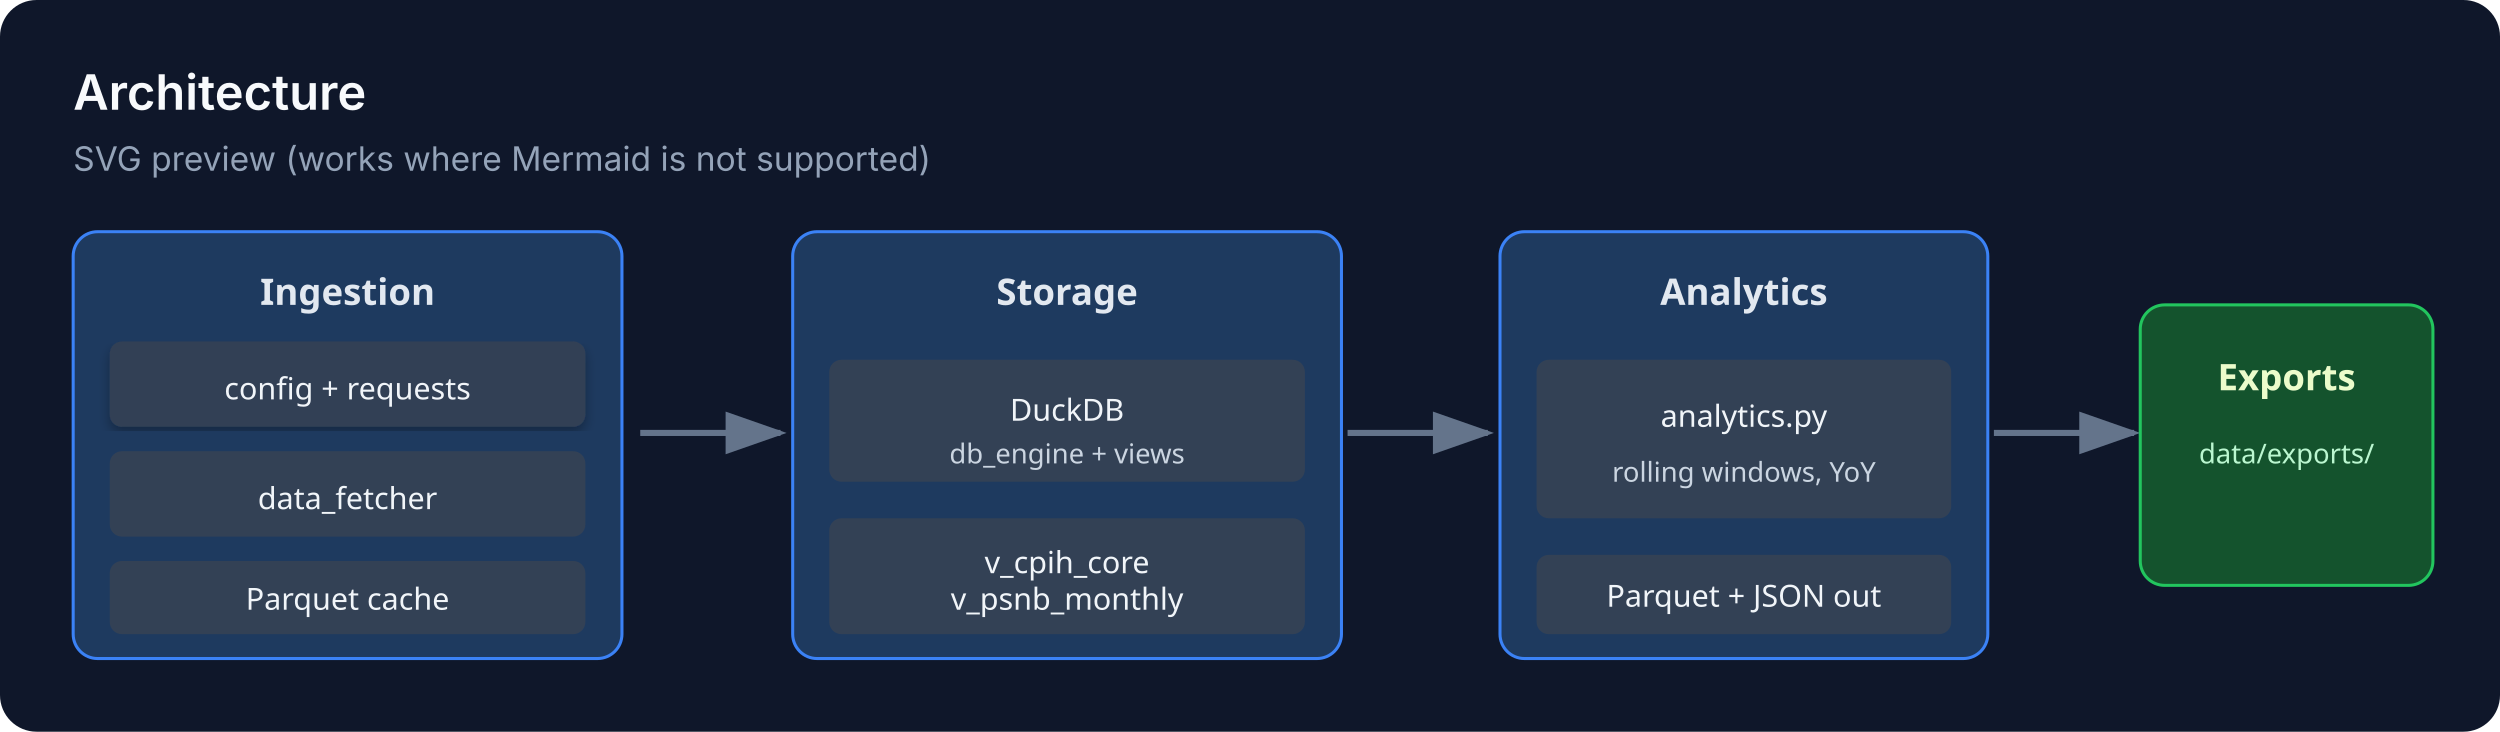
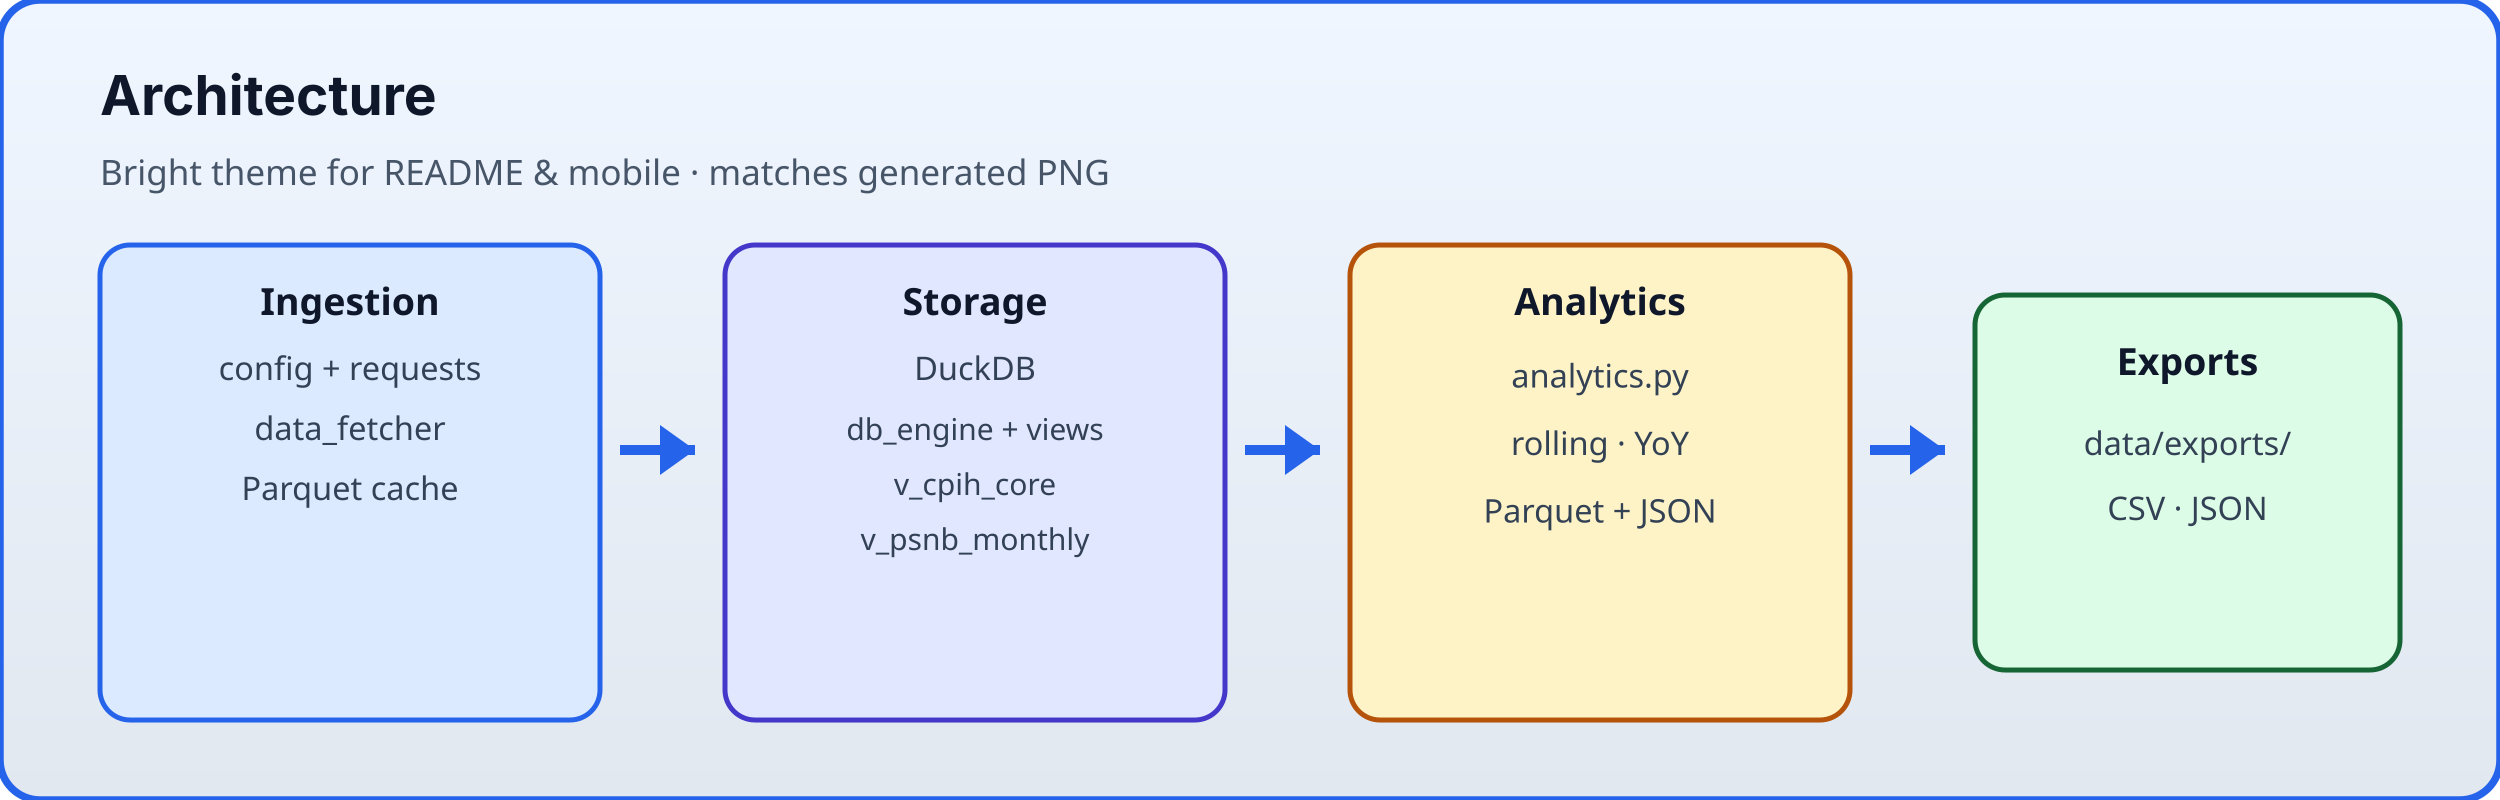
- <svg xmlns="http://www.w3.org/2000/svg" viewBox="0 0 820 240" width="820" height="240" role="img" aria-label="Pipeline: Ingestion to DuckDB to Analytics to Exports">
+ <svg xmlns="http://www.w3.org/2000/svg" viewBox="0 0 1000 320" width="1000" height="320" role="img" aria-label="Architecture pipeline: Ingestion to Exports">
  <defs>
-     <linearGradient id="bg" x1="0" y1="0" x2="820" y2="240">
-       <stop offset="0" stop-color="#0f172a" />
-       <stop offset="1" stop-color="#1e293b" />
+     <linearGradient id="bg" x1="0%" y1="0%" x2="0%" y2="100%">
+       <stop offset="0%" stop-color="#eff6ff" />
+       <stop offset="100%" stop-color="#e2e8f0" />
    </linearGradient>
-     <filter id="shadow" x="-5%" y="-5%" width="110%" height="110%">
-       <feDropShadow dx="0" dy="2" stdDeviation="2" flood-opacity="0.3" />
-     </filter>
-     <marker id="arrowhead" markerWidth="10" markerHeight="7" refX="9" refY="3.5" orient="auto">
-       <polygon points="0 0, 10 3.5, 0 7" fill="#64748b" />
-     </marker>
  </defs>
-   <rect width="820" height="240" fill="url(#bg)" rx="12" />
-   <text x="24" y="36" fill="#f8fafc" font-family="system-ui,-apple-system,Segoe UI,sans-serif" font-size="16" font-weight="600">Architecture</text>
-   <text x="24" y="56" fill="#94a3b8" font-family="system-ui,-apple-system,Segoe UI,sans-serif" font-size="11">SVG preview (works where Mermaid is not supported)</text>
-   <rect x="24" y="76" width="180" height="140" rx="8" fill="#1e3a5f" stroke="#3b82f6" />
-   <text x="114" y="100" text-anchor="middle" fill="#e2e8f0" font-family="system-ui,sans-serif" font-size="12" font-weight="600">Ingestion</text>
-   <rect x="36" y="112" width="156" height="28" rx="4" fill="#334155" filter="url(#shadow)" />
-   <text x="114" y="131" text-anchor="middle" fill="#f1f5f9" font-family="system-ui,sans-serif" font-size="10">config + requests</text>
-   <rect x="36" y="148" width="156" height="28" rx="4" fill="#334155" />
-   <text x="114" y="167" text-anchor="middle" fill="#f1f5f9" font-family="system-ui,sans-serif" font-size="10">data_fetcher</text>
-   <rect x="36" y="184" width="156" height="24" rx="4" fill="#334155" />
-   <text x="114" y="200" text-anchor="middle" fill="#f1f5f9" font-family="system-ui,sans-serif" font-size="10">Parquet cache</text>
-   <path d="M 210 142 L 256 142" stroke="#64748b" stroke-width="2" fill="none" marker-end="url(#arrowhead)" />
-   <rect x="260" y="76" width="180" height="140" rx="8" fill="#1e3a5f" stroke="#3b82f6" />
-   <text x="350" y="100" text-anchor="middle" fill="#e2e8f0" font-family="system-ui,sans-serif" font-size="12" font-weight="600">Storage</text>
-   <rect x="272" y="118" width="156" height="40" rx="4" fill="#334155" />
-   <text x="350" y="138" text-anchor="middle" fill="#f1f5f9" font-family="system-ui,sans-serif" font-size="10">DuckDB</text>
-   <text x="350" y="152" text-anchor="middle" fill="#cbd5e1" font-family="system-ui,sans-serif" font-size="9">db_engine + views</text>
-   <rect x="272" y="170" width="156" height="38" rx="4" fill="#334155" />
-   <text x="350" y="188" text-anchor="middle" fill="#f1f5f9" font-family="system-ui,sans-serif" font-size="10">v_cpih_core</text>
-   <text x="350" y="200" text-anchor="middle" fill="#f1f5f9" font-family="system-ui,sans-serif" font-size="10">v_psnb_monthly</text>
-   <path d="M 442 142 L 488 142" stroke="#64748b" stroke-width="2" fill="none" marker-end="url(#arrowhead)" />
-   <rect x="492" y="76" width="160" height="140" rx="8" fill="#1e3a5f" stroke="#3b82f6" />
-   <text x="572" y="100" text-anchor="middle" fill="#e2e8f0" font-family="system-ui,sans-serif" font-size="12" font-weight="600">Analytics</text>
-   <rect x="504" y="118" width="136" height="52" rx="4" fill="#334155" />
-   <text x="572" y="140" text-anchor="middle" fill="#f1f5f9" font-family="system-ui,sans-serif" font-size="10">analytics.py</text>
-   <text x="572" y="158" text-anchor="middle" fill="#cbd5e1" font-family="system-ui,sans-serif" font-size="9">rolling windows, YoY</text>
-   <rect x="504" y="182" width="136" height="26" rx="4" fill="#334155" />
-   <text x="572" y="199" text-anchor="middle" fill="#f1f5f9" font-family="system-ui,sans-serif" font-size="10">Parquet + JSON out</text>
-   <path d="M 654 142 L 700 142" stroke="#64748b" stroke-width="2" fill="none" marker-end="url(#arrowhead)" />
-   <rect x="702" y="100" width="96" height="92" rx="8" fill="#14532d" stroke="#22c55e" />
-   <text x="750" y="128" text-anchor="middle" fill="#ecfccb" font-family="system-ui,sans-serif" font-size="12" font-weight="600">Exports</text>
-   <text x="750" y="152" text-anchor="middle" fill="#bbf7d0" font-family="system-ui,sans-serif" font-size="9">data/exports/</text>
+   <rect width="1000" height="320" rx="16" fill="url(#bg)" stroke="#2563eb" stroke-width="3" />
+   <text x="40" y="46" fill="#0f172a" font-family="system-ui,-apple-system,Segoe UI,sans-serif" font-size="22" font-weight="700">Architecture</text>
+   <text x="40" y="74" fill="#475569" font-family="system-ui,sans-serif" font-size="14">Bright theme for README &amp; mobile · matches generated PNG</text>
+   <rect x="40" y="98" width="200" height="190" rx="12" fill="#dbeafe" stroke="#2563eb" stroke-width="2" />
+   <text x="140" y="126" text-anchor="middle" fill="#0f172a" font-family="system-ui,sans-serif" font-size="15" font-weight="700">Ingestion</text>
+   <text x="140" y="152" text-anchor="middle" fill="#334155" font-family="system-ui,sans-serif" font-size="13">config + requests</text>
+   <text x="140" y="176" text-anchor="middle" fill="#334155" font-family="system-ui,sans-serif" font-size="13">data_fetcher</text>
+   <text x="140" y="200" text-anchor="middle" fill="#334155" font-family="system-ui,sans-serif" font-size="13">Parquet cache</text>
+   <path d="M 248 180 L 278 180" stroke="#2563eb" stroke-width="4" fill="none" />
+   <polygon points="278,180 264,170 264,190" fill="#2563eb" />
+   <rect x="290" y="98" width="200" height="190" rx="12" fill="#e0e7ff" stroke="#4338ca" stroke-width="2" />
+   <text x="390" y="126" text-anchor="middle" fill="#0f172a" font-family="system-ui,sans-serif" font-size="15" font-weight="700">Storage</text>
+   <text x="390" y="152" text-anchor="middle" fill="#334155" font-family="system-ui,sans-serif" font-size="13">DuckDB</text>
+   <text x="390" y="176" text-anchor="middle" fill="#334155" font-family="system-ui,sans-serif" font-size="12">db_engine + views</text>
+   <text x="390" y="198" text-anchor="middle" fill="#334155" font-family="system-ui,sans-serif" font-size="12">v_cpih_core</text>
+   <text x="390" y="220" text-anchor="middle" fill="#334155" font-family="system-ui,sans-serif" font-size="12">v_psnb_monthly</text>
+   <path d="M 498 180 L 528 180" stroke="#2563eb" stroke-width="4" fill="none" />
+   <polygon points="528,180 514,170 514,190" fill="#2563eb" />
+   <rect x="540" y="98" width="200" height="190" rx="12" fill="#fef3c7" stroke="#b45309" stroke-width="2" />
+   <text x="640" y="126" text-anchor="middle" fill="#0f172a" font-family="system-ui,sans-serif" font-size="15" font-weight="700">Analytics</text>
+   <text x="640" y="155" text-anchor="middle" fill="#334155" font-family="system-ui,sans-serif" font-size="13">analytics.py</text>
+   <text x="640" y="182" text-anchor="middle" fill="#334155" font-family="system-ui,sans-serif" font-size="13">rolling · YoY</text>
+   <text x="640" y="209" text-anchor="middle" fill="#334155" font-family="system-ui,sans-serif" font-size="13">Parquet + JSON</text>
+   <path d="M 748 180 L 778 180" stroke="#2563eb" stroke-width="4" fill="none" />
+   <polygon points="778,180 764,170 764,190" fill="#2563eb" />
+   <rect x="790" y="118" width="170" height="150" rx="12" fill="#dcfce7" stroke="#166534" stroke-width="2" />
+   <text x="875" y="150" text-anchor="middle" fill="#0f172a" font-family="system-ui,sans-serif" font-size="15" font-weight="700">Exports</text>
+   <text x="875" y="182" text-anchor="middle" fill="#334155" font-family="system-ui,sans-serif" font-size="13">data/exports/</text>
+   <text x="875" y="208" text-anchor="middle" fill="#334155" font-family="system-ui,sans-serif" font-size="13">CSV · JSON</text>
</svg>
